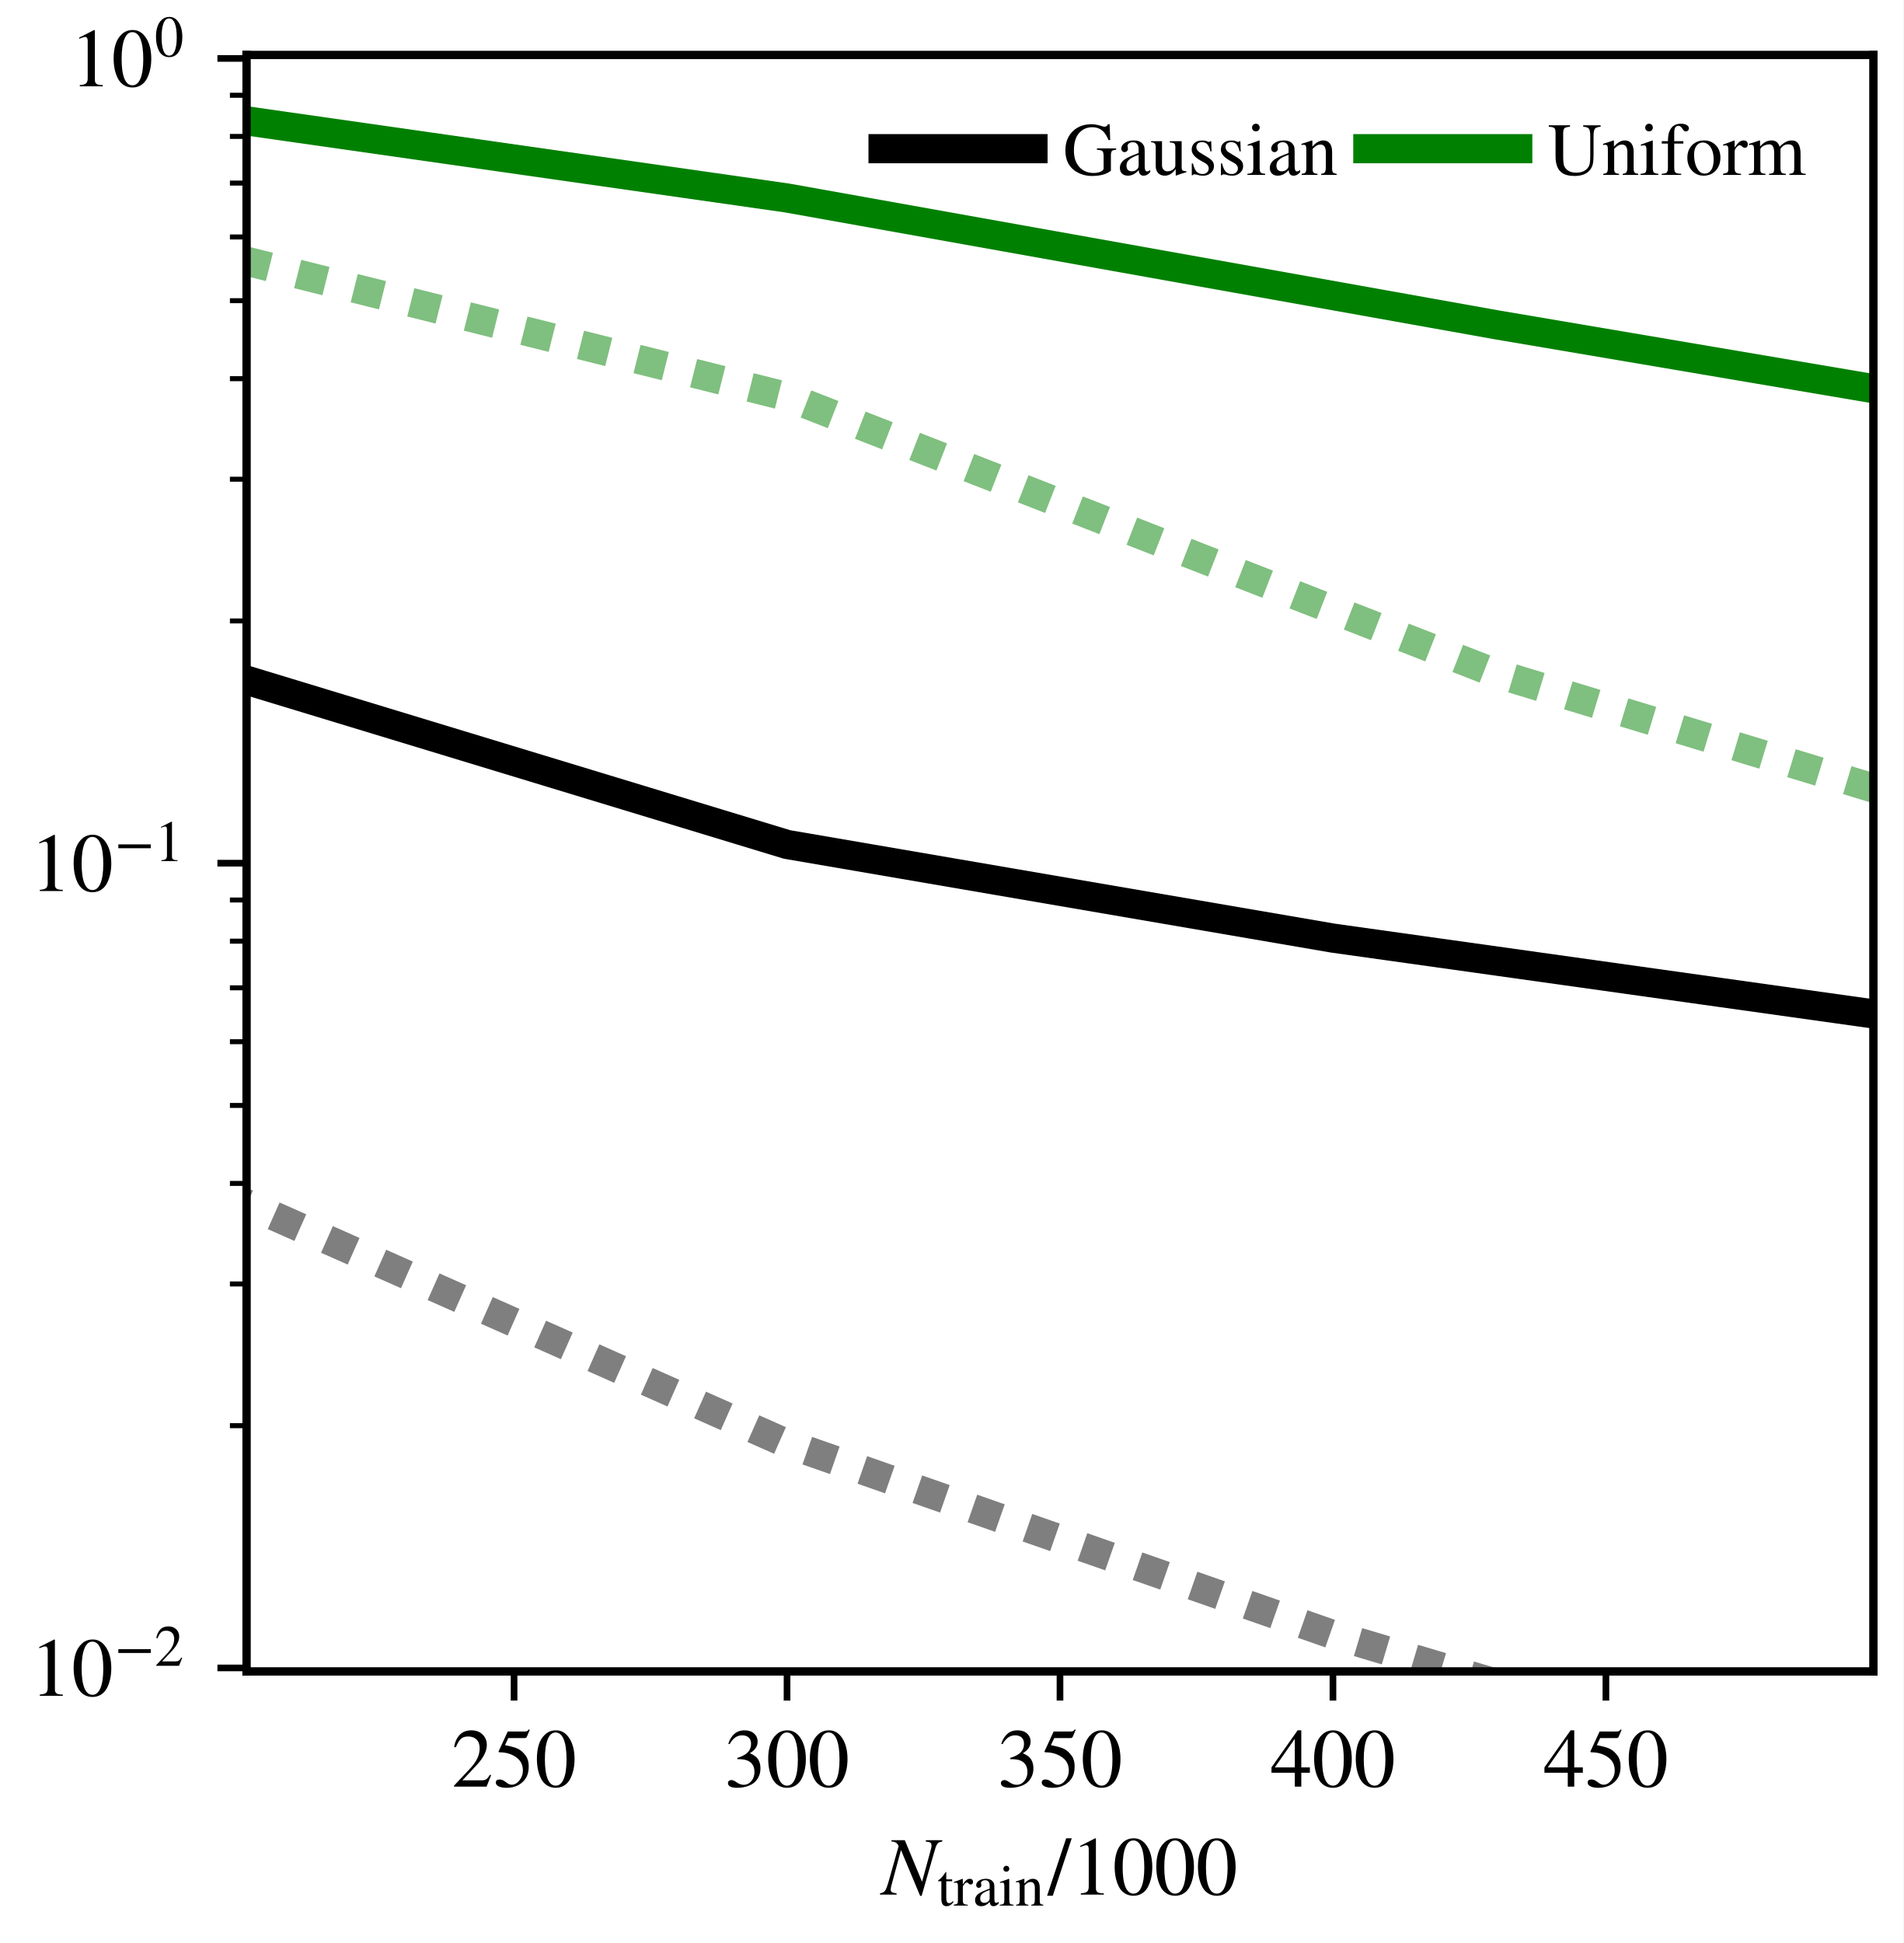
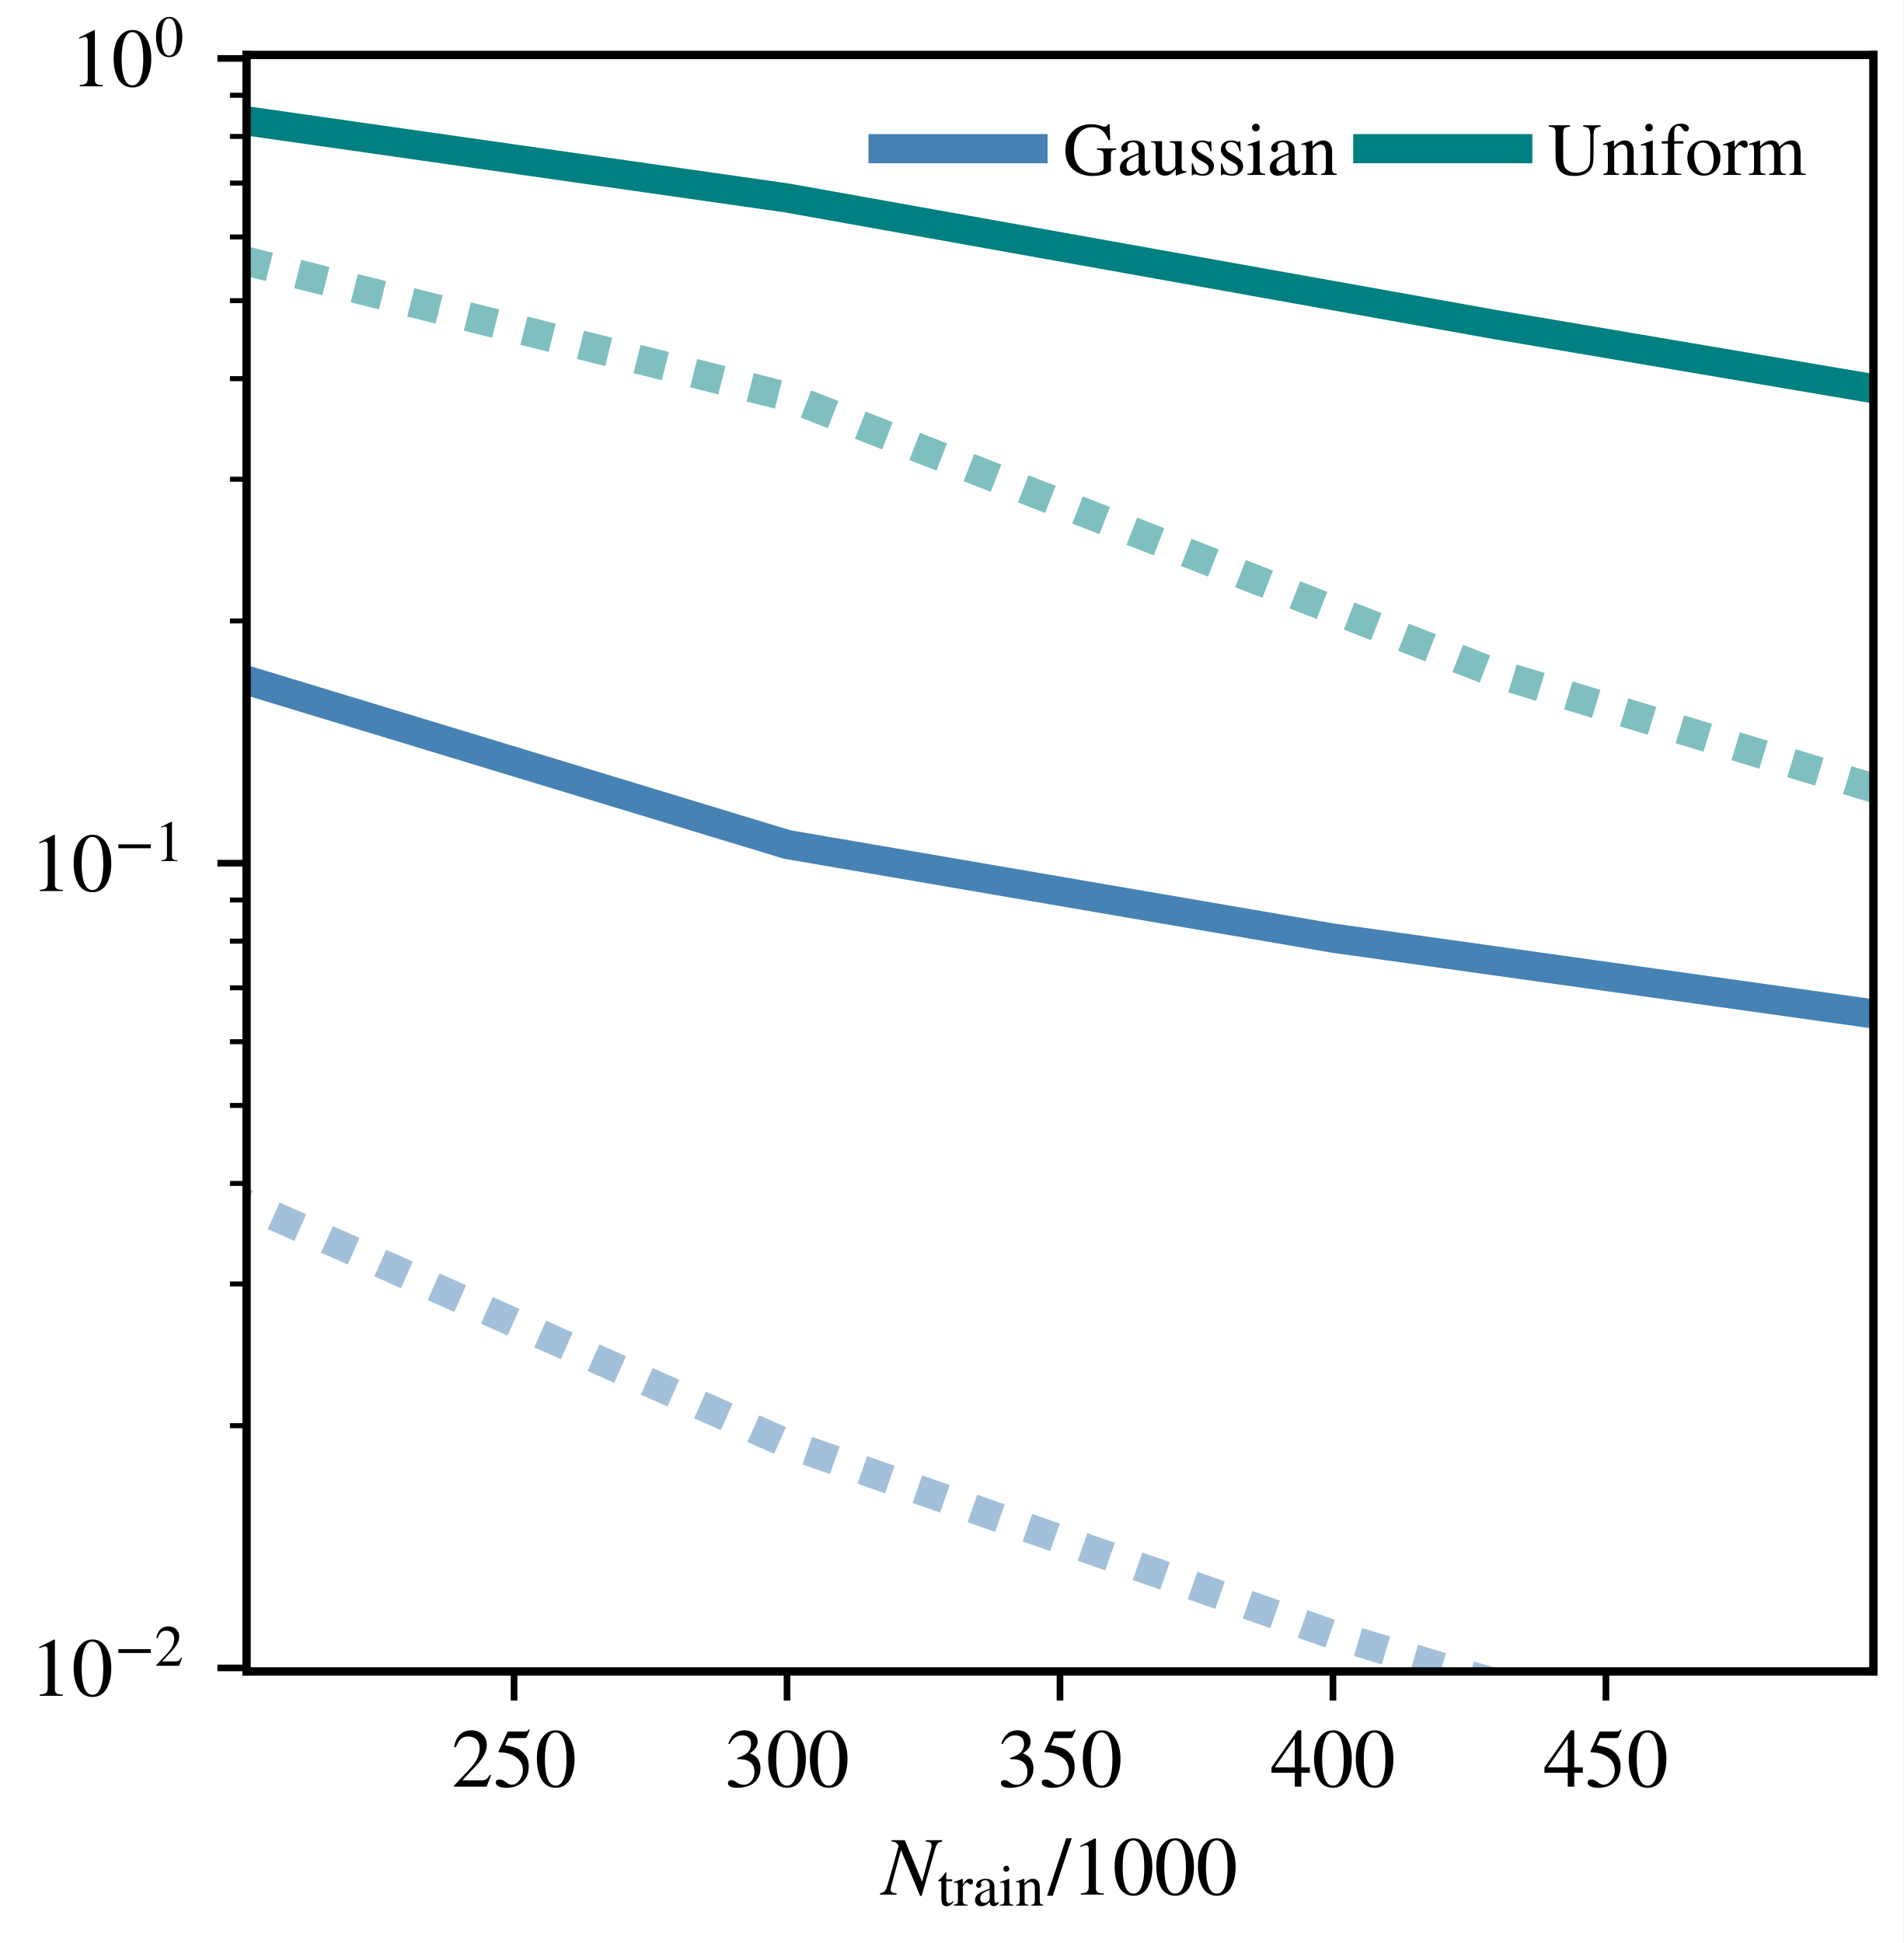
<svg xmlns="http://www.w3.org/2000/svg" xmlns:xlink="http://www.w3.org/1999/xlink" width="228.5pt" height="233.237pt" viewBox="0 0 228.5 233.237" version="1.1">
  <defs>
    <style type="text/css">*{stroke-linejoin: round; stroke-linecap: butt}</style>
  </defs>
  <g id="figure_1">
    <g id="patch_1">
      <path d="M 0 233.237  L 228.5 233.237  L 228.5 0  L 0 0  z " style="fill: #ffffff" />
    </g>
    <g id="axes_1">
      <g id="patch_2">
        <path d="M 29.6 200.637  L 224.9 200.637  L 224.9 6.597  L 29.6 6.597  z " style="fill: #ffffff" />
      </g>
      <g id="matplotlib.axis_1">
        <g id="xtick_1">
          <g id="line2d_1">
-             <path d="M 61.713 200.637  L 61.713 6.597  " clip-path="url(#p3afa83a8aa)" style="fill: none" />
+             <path d="M 61.713 200.637  L 61.713 6.597  " clip-path="url(#p13ea6375a6)" style="fill: none" />
          </g>
          <g id="line2d_2">
            <defs>
-               <path id="m5efc9413b8" d="M 0 0  L 0 3.5  " style="stroke: #000000; stroke-width: 0.8" />
-             </defs>
-             <g>
-               <use xlink:href="#m5efc9413b8" x="61.713" y="200.637" style="stroke: #000000; stroke-width: 0.8" />
+               <path id="mcc42e2bdb8" d="M 0 0  L 0 3.5  " style="stroke: #000000; stroke-width: 0.8" />
+             </defs>
+             <g>
+               <use xlink:href="#mcc42e2bdb8" x="61.713" y="200.637" style="stroke: #000000; stroke-width: 0.8" />
            </g>
          </g>
          <g id="text_1">
            <g transform="translate(54.21309 214.4671) scale(0.1 -0.1)">
              <defs>
                <path id="STIXGeneral-Regular-32" d="M 3034 877  L 2688 0  L 186 0  L 186 77  L 1325 1286  Q 1773 1754 1965 2144  Q 2157 2534 2157 2950  Q 2157 3379 1920 3616  Q 1683 3853 1267 3853  Q 922 3853 720 3673  Q 518 3494 326 3021  L 192 3053  Q 301 3648 630 3987  Q 960 4326 1523 4326  Q 2054 4326 2380 4006  Q 2707 3686 2707 3200  Q 2707 2477 1888 1613  L 832 486  L 2330 486  Q 2541 486 2665 569  Q 2790 653 2944 915  L 3034 877  z " transform="scale(0.015625)" />
                <path id="STIXGeneral-Regular-35" d="M 2803 4358  L 2573 3814  Q 2534 3731 2400 3731  L 1158 3731  L 902 3187  Q 1606 3053 1920 2896  Q 2234 2739 2502 2368  Q 2726 2061 2726 1555  Q 2726 1094 2576 780  Q 2426 467 2099 224  Q 1664 -90 1011 -90  Q 646 -90 422 19  Q 198 128 198 307  Q 198 550 486 550  Q 717 550 960 352  Q 1210 147 1414 147  Q 1747 147 2012 480  Q 2278 813 2278 1229  Q 2278 1843 1850 2189  Q 1293 2637 486 2637  Q 410 2637 410 2688  L 416 2720  L 1114 4237  L 2438 4237  Q 2547 4237 2608 4269  Q 2669 4301 2746 4403  L 2803 4358  z " transform="scale(0.015625)" />
                <path id="STIXGeneral-Regular-30" d="M 3046 2112  Q 3046 1683 2963 1302  Q 2880 922 2717 602  Q 2554 282 2266 96  Q 1978 -90 1600 -90  Q 1210 -90 915 108  Q 621 307 461 640  Q 301 973 227 1350  Q 154 1728 154 2150  Q 154 2746 301 3222  Q 448 3699 790 4012  Q 1133 4326 1626 4326  Q 2253 4326 2649 3712  Q 3046 3098 3046 2112  z M 2432 2080  Q 2432 3091 2217 3625  Q 2003 4160 1587 4160  Q 1190 4160 979 3622  Q 768 3085 768 2106  Q 768 1120 979 598  Q 1190 77 1600 77  Q 2003 77 2217 598  Q 2432 1120 2432 2080  z " transform="scale(0.015625)" />
              </defs>
              <use xlink:href="#STIXGeneral-Regular-32" />
              <use xlink:href="#STIXGeneral-Regular-35" x="50" />
              <use xlink:href="#STIXGeneral-Regular-30" x="100" />
            </g>
          </g>
        </g>
        <g id="xtick_2">
          <g id="line2d_3">
-             <path d="M 94.482 200.637  L 94.482 6.597  " clip-path="url(#p3afa83a8aa)" style="fill: none" />
+             <path d="M 94.482 200.637  L 94.482 6.597  " clip-path="url(#p13ea6375a6)" style="fill: none" />
          </g>
          <g id="line2d_4">
            <g>
-               <use xlink:href="#m5efc9413b8" x="94.482" y="200.637" style="stroke: #000000; stroke-width: 0.8" />
+               <use xlink:href="#mcc42e2bdb8" x="94.482" y="200.637" style="stroke: #000000; stroke-width: 0.8" />
            </g>
          </g>
          <g id="text_2">
            <g transform="translate(86.98154 214.4671) scale(0.1 -0.1)">
              <defs>
                <path id="STIXGeneral-Regular-33" d="M 390 3264  L 288 3290  Q 435 3770 748 4048  Q 1062 4326 1542 4326  Q 1990 4326 2265 4083  Q 2541 3840 2541 3450  Q 2541 2925 1946 2566  Q 2298 2413 2477 2227  Q 2758 1914 2758 1402  Q 2758 890 2464 506  Q 2246 211 1840 60  Q 1434 -90 979 -90  Q 262 -90 262 275  Q 262 378 339 442  Q 416 506 525 506  Q 685 506 915 339  Q 1197 141 1466 141  Q 1818 141 2058 425  Q 2298 710 2298 1120  Q 2298 1856 1632 2048  Q 1434 2112 979 2112  L 979 2202  Q 1338 2323 1517 2432  Q 2035 2726 2035 3290  Q 2035 3610 1852 3776  Q 1670 3942 1344 3942  Q 768 3942 390 3264  z " transform="scale(0.015625)" />
              </defs>
              <use xlink:href="#STIXGeneral-Regular-33" />
              <use xlink:href="#STIXGeneral-Regular-30" x="50" />
              <use xlink:href="#STIXGeneral-Regular-30" x="100" />
            </g>
          </g>
        </g>
        <g id="xtick_3">
          <g id="line2d_5">
-             <path d="M 127.25 200.637  L 127.25 6.597  " clip-path="url(#p3afa83a8aa)" style="fill: none" />
+             <path d="M 127.25 200.637  L 127.25 6.597  " clip-path="url(#p13ea6375a6)" style="fill: none" />
          </g>
          <g id="line2d_6">
            <g>
-               <use xlink:href="#m5efc9413b8" x="127.25" y="200.637" style="stroke: #000000; stroke-width: 0.8" />
+               <use xlink:href="#mcc42e2bdb8" x="127.25" y="200.637" style="stroke: #000000; stroke-width: 0.8" />
            </g>
          </g>
          <g id="text_3">
            <g transform="translate(119.75 214.4671) scale(0.1 -0.1)">
              <use xlink:href="#STIXGeneral-Regular-33" />
              <use xlink:href="#STIXGeneral-Regular-35" x="50" />
              <use xlink:href="#STIXGeneral-Regular-30" x="100" />
            </g>
          </g>
        </g>
        <g id="xtick_4">
          <g id="line2d_7">
-             <path d="M 160.018 200.637  L 160.018 6.597  " clip-path="url(#p3afa83a8aa)" style="fill: none" />
+             <path d="M 160.018 200.637  L 160.018 6.597  " clip-path="url(#p13ea6375a6)" style="fill: none" />
          </g>
          <g id="line2d_8">
            <g>
-               <use xlink:href="#m5efc9413b8" x="160.018" y="200.637" style="stroke: #000000; stroke-width: 0.8" />
+               <use xlink:href="#mcc42e2bdb8" x="160.018" y="200.637" style="stroke: #000000; stroke-width: 0.8" />
            </g>
          </g>
          <g id="text_4">
            <g transform="translate(152.5185 214.4671) scale(0.1 -0.1)">
              <defs>
                <path id="STIXGeneral-Regular-34" d="M 3027 1069  L 2368 1069  L 2368 0  L 1869 0  L 1869 1069  L 77 1069  L 77 1478  L 2086 4326  L 2368 4326  L 2368 1478  L 3027 1478  L 3027 1069  z M 1869 1478  L 1869 3674  L 333 1478  L 1869 1478  z " transform="scale(0.015625)" />
              </defs>
              <use xlink:href="#STIXGeneral-Regular-34" />
              <use xlink:href="#STIXGeneral-Regular-30" x="50" />
              <use xlink:href="#STIXGeneral-Regular-30" x="100" />
            </g>
          </g>
        </g>
        <g id="xtick_5">
          <g id="line2d_9">
-             <path d="M 192.787 200.637  L 192.787 6.597  " clip-path="url(#p3afa83a8aa)" style="fill: none" />
+             <path d="M 192.787 200.637  L 192.787 6.597  " clip-path="url(#p13ea6375a6)" style="fill: none" />
          </g>
          <g id="line2d_10">
            <g>
-               <use xlink:href="#m5efc9413b8" x="192.787" y="200.637" style="stroke: #000000; stroke-width: 0.8" />
+               <use xlink:href="#mcc42e2bdb8" x="192.787" y="200.637" style="stroke: #000000; stroke-width: 0.8" />
            </g>
          </g>
          <g id="text_5">
            <g transform="translate(185.2869 214.4671) scale(0.1 -0.1)">
              <use xlink:href="#STIXGeneral-Regular-34" />
              <use xlink:href="#STIXGeneral-Regular-35" x="50" />
              <use xlink:href="#STIXGeneral-Regular-30" x="100" />
            </g>
          </g>
        </g>
        <g id="text_6">
          <g transform="translate(105.85 227.4671) scale(0.1 -0.1)">
            <defs>
              <path id="STIXGeneral-Italic-4e" d="M 4653 4179  L 4653 4077  Q 4480 4038 4413 4016  Q 4346 3994 4266 3882  Q 4186 3770 4144 3635  Q 4102 3501 4000 3149  L 3066 -96  L 2950 -96  L 1478 3424  L 749 723  Q 691 525 691 378  Q 691 243 790 182  Q 890 122 1139 102  L 1139 0  L -128 0  L -128 102  Q 147 141 262 304  Q 378 467 550 1075  L 1299 3731  Q 1152 4077 749 4077  L 749 4179  L 1773 4179  L 3098 986  L 3776 3469  Q 3827 3648 3827 3750  Q 3827 3923 3740 3987  Q 3654 4051 3386 4077  L 3386 4179  L 4653 4179  z " transform="scale(0.015625)" />
              <path id="STIXGeneral-Regular-74" d="M 1702 493  L 1786 422  Q 1478 -64 1011 -64  Q 448 -64 448 749  L 448 2675  L 109 2675  Q 83 2694 83 2720  Q 83 2771 192 2842  Q 435 2982 813 3526  Q 826 3546 874 3606  Q 922 3667 941 3706  Q 986 3706 986 3622  L 986 2880  L 1632 2880  L 1632 2675  L 986 2675  L 986 845  Q 986 538 1062 403  Q 1139 269 1318 269  Q 1510 269 1702 493  z " transform="scale(0.015625)" />
              <path id="STIXGeneral-Regular-72" d="M 1024 2931  L 1024 2342  Q 1267 2688 1430 2816  Q 1594 2944 1792 2944  Q 1958 2944 2051 2854  Q 2144 2765 2144 2605  Q 2144 2470 2077 2393  Q 2010 2317 1894 2317  Q 1773 2317 1638 2445  Q 1536 2541 1472 2541  Q 1338 2541 1181 2355  Q 1024 2170 1024 2016  L 1024 576  Q 1024 301 1133 205  Q 1242 109 1568 96  L 1568 0  L 32 0  L 32 96  Q 339 154 412 224  Q 486 294 486 538  L 486 2138  Q 486 2349 438 2435  Q 390 2522 269 2522  Q 166 2522 45 2496  L 45 2598  Q 448 2726 992 2944  L 1024 2931  z " transform="scale(0.015625)" />
              <path id="STIXGeneral-Regular-61" d="M 2829 422  L 2829 243  Q 2586 -64 2253 -64  Q 1888 -64 1843 403  L 1837 403  Q 1427 -64 909 -64  Q 608 -64 422 112  Q 237 288 237 602  Q 237 1050 685 1350  Q 992 1555 1837 1869  L 1837 2214  Q 1837 2502 1699 2646  Q 1562 2790 1338 2790  Q 1146 2790 1018 2697  Q 890 2605 890 2477  Q 890 2419 909 2348  Q 928 2278 928 2208  Q 928 2112 841 2029  Q 755 1946 634 1946  Q 525 1946 441 2029  Q 358 2112 358 2240  Q 358 2547 685 2752  Q 986 2944 1421 2944  Q 1939 2944 2176 2656  Q 2291 2522 2323 2384  Q 2355 2246 2355 1946  L 2355 723  Q 2355 301 2554 301  Q 2682 301 2829 422  z M 1837 813  L 1837 1715  Q 1248 1510 1018 1293  Q 800 1094 800 800  Q 800 557 921 432  Q 1043 307 1242 307  Q 1453 307 1613 410  Q 1747 506 1792 589  Q 1837 672 1837 813  z " transform="scale(0.015625)" />
              <path id="STIXGeneral-Regular-69" d="M 1152 4045  Q 1152 3904 1056 3811  Q 960 3718 819 3718  Q 685 3718 592 3811  Q 499 3904 499 4045  Q 499 4179 595 4275  Q 691 4371 826 4371  Q 966 4371 1059 4275  Q 1152 4179 1152 4045  z M 1619 0  L 102 0  L 102 96  Q 435 115 521 211  Q 608 307 608 666  L 608 2118  Q 608 2342 563 2432  Q 518 2522 397 2522  Q 243 2522 128 2490  L 128 2592  L 1120 2944  L 1146 2918  L 1146 672  Q 1146 314 1226 218  Q 1306 122 1619 96  L 1619 0  z " transform="scale(0.015625)" />
              <path id="STIXGeneral-Regular-6e" d="M 3104 0  L 1773 0  L 1779 96  Q 2016 115 2096 233  Q 2176 352 2176 672  L 2176 1946  Q 2176 2592 1709 2592  Q 1549 2592 1408 2515  Q 1267 2438 1050 2227  L 1050 461  Q 1050 269 1136 192  Q 1222 115 1466 96  L 1466 0  L 115 0  L 115 96  Q 358 115 435 214  Q 512 314 512 602  L 512 2157  Q 512 2394 467 2483  Q 422 2573 288 2573  Q 160 2573 102 2547  L 102 2656  Q 550 2784 979 2944  L 1030 2925  L 1030 2426  L 1037 2426  Q 1491 2944 1958 2944  Q 2323 2944 2518 2688  Q 2714 2432 2714 1958  L 2714 544  Q 2714 288 2790 205  Q 2867 122 3104 96  L 3104 0  z " transform="scale(0.015625)" />
              <path id="STIXGeneral-Regular-2f" d="M 1837 4326  L 378 -90  L -58 -90  L 1408 4326  L 1837 4326  z " transform="scale(0.015625)" />
              <path id="STIXGeneral-Regular-31" d="M 2522 0  L 755 0  L 755 96  Q 1107 115 1235 227  Q 1363 339 1363 608  L 1363 3482  Q 1363 3795 1171 3795  Q 1082 3795 883 3718  L 710 3654  L 710 3744  L 1856 4326  L 1914 4307  L 1914 486  Q 1914 275 2042 185  Q 2170 96 2522 96  L 2522 0  z " transform="scale(0.015625)" />
            </defs>
            <use xlink:href="#STIXGeneral-Italic-4e" transform="translate(0 0.40625)" />
            <use xlink:href="#STIXGeneral-Regular-74" transform="translate(66.7 -12.82188) scale(0.7)" />
            <use xlink:href="#STIXGeneral-Regular-72" transform="translate(86.15999 -12.82188) scale(0.7)" />
            <use xlink:href="#STIXGeneral-Regular-61" transform="translate(109.47 -12.82188) scale(0.7)" />
            <use xlink:href="#STIXGeneral-Regular-69" transform="translate(140.55 -12.82188) scale(0.7)" />
            <use xlink:href="#STIXGeneral-Regular-6e" transform="translate(160.01 -12.82188) scale(0.7)" />
            <use xlink:href="#STIXGeneral-Regular-2f" transform="translate(199.4193 0.40625)" />
            <use xlink:href="#STIXGeneral-Regular-31" transform="translate(227.2193 0.40625)" />
            <use xlink:href="#STIXGeneral-Regular-30" transform="translate(277.2193 0.40625)" />
            <use xlink:href="#STIXGeneral-Regular-30" transform="translate(327.2193 0.40625)" />
            <use xlink:href="#STIXGeneral-Regular-30" transform="translate(377.2193 0.40625)" />
          </g>
        </g>
      </g>
      <g id="matplotlib.axis_2">
        <g id="ytick_1">
          <g id="line2d_11">
-             <path d="M 29.6 200.216  L 224.9 200.216  " clip-path="url(#p3afa83a8aa)" style="fill: none" />
+             <path d="M 29.6 200.216  L 224.9 200.216  " clip-path="url(#p13ea6375a6)" style="fill: none" />
          </g>
          <g id="line2d_12">
            <defs>
-               <path id="m834949041b" d="M 0 0  L -3.5 0  " style="stroke: #000000; stroke-width: 0.8" />
-             </defs>
-             <g>
-               <use xlink:href="#m834949041b" x="29.6" y="200.216" style="stroke: #000000; stroke-width: 0.8" />
+               <path id="ma71e98b173" d="M 0 0  L -3.5 0  " style="stroke: #000000; stroke-width: 0.8" />
+             </defs>
+             <g>
+               <use xlink:href="#ma71e98b173" x="29.6" y="200.216" style="stroke: #000000; stroke-width: 0.8" />
            </g>
          </g>
          <g id="text_7">
            <g transform="translate(3.6 203.6306) scale(0.1 -0.1)">
              <defs>
                <path id="STIXGeneral-Regular-2212" d="M 3974 1408  L 410 1408  L 410 1830  L 3974 1830  L 3974 1408  z " transform="scale(0.015625)" />
              </defs>
              <use xlink:href="#STIXGeneral-Regular-31" transform="translate(0 0.684375)" />
              <use xlink:href="#STIXGeneral-Regular-30" transform="translate(49.99999 0.684375)" />
              <use xlink:href="#STIXGeneral-Regular-2212" transform="translate(101.575 36.68438) scale(0.7)" />
              <use xlink:href="#STIXGeneral-Regular-32" transform="translate(149.525 36.68438) scale(0.7)" />
            </g>
          </g>
        </g>
        <g id="ytick_2">
          <g id="line2d_13">
-             <path d="M 29.6 103.615  L 224.9 103.615  " clip-path="url(#p3afa83a8aa)" style="fill: none" />
+             <path d="M 29.6 103.615  L 224.9 103.615  " clip-path="url(#p13ea6375a6)" style="fill: none" />
          </g>
          <g id="line2d_14">
            <g>
-               <use xlink:href="#m834949041b" x="29.6" y="103.615" style="stroke: #000000; stroke-width: 0.8" />
+               <use xlink:href="#ma71e98b173" x="29.6" y="103.615" style="stroke: #000000; stroke-width: 0.8" />
            </g>
          </g>
          <g id="text_8">
            <g transform="translate(3.6 107.0301) scale(0.1 -0.1)">
              <use xlink:href="#STIXGeneral-Regular-31" transform="translate(0 0.684375)" />
              <use xlink:href="#STIXGeneral-Regular-30" transform="translate(49.99999 0.684375)" />
              <use xlink:href="#STIXGeneral-Regular-2212" transform="translate(101.575 36.68438) scale(0.7)" />
              <use xlink:href="#STIXGeneral-Regular-31" transform="translate(149.525 36.68438) scale(0.7)" />
            </g>
          </g>
        </g>
        <g id="ytick_3">
          <g id="line2d_15">
-             <path d="M 29.6 7.015  L 224.9 7.015  " clip-path="url(#p3afa83a8aa)" style="fill: none" />
+             <path d="M 29.6 7.015  L 224.9 7.015  " clip-path="url(#p13ea6375a6)" style="fill: none" />
          </g>
          <g id="line2d_16">
            <g>
-               <use xlink:href="#m834949041b" x="29.6" y="7.015" style="stroke: #000000; stroke-width: 0.8" />
+               <use xlink:href="#ma71e98b173" x="29.6" y="7.015" style="stroke: #000000; stroke-width: 0.8" />
            </g>
          </g>
          <g id="text_9">
            <g transform="translate(8.4 10.42969) scale(0.1 -0.1)">
              <use xlink:href="#STIXGeneral-Regular-31" transform="translate(0 0.684375)" />
              <use xlink:href="#STIXGeneral-Regular-30" transform="translate(49.99999 0.684375)" />
              <use xlink:href="#STIXGeneral-Regular-30" transform="translate(101.575 36.68438) scale(0.7)" />
            </g>
          </g>
        </g>
        <g id="ytick_4">
          <g id="line2d_17">
            <defs>
-               <path id="m41e17e66a3" d="M 0 0  L -2 0  " style="stroke: #000000; stroke-width: 0.6" />
-             </defs>
-             <g>
-               <use xlink:href="#m41e17e66a3" x="29.6" y="171.136" style="stroke: #000000; stroke-width: 0.6" />
+               <path id="mf55c39a21f" d="M 0 0  L -2 0  " style="stroke: #000000; stroke-width: 0.6" />
+             </defs>
+             <g>
+               <use xlink:href="#mf55c39a21f" x="29.6" y="171.136" style="stroke: #000000; stroke-width: 0.6" />
            </g>
          </g>
        </g>
        <g id="ytick_5">
          <g id="line2d_18">
            <g>
-               <use xlink:href="#m41e17e66a3" x="29.6" y="154.126" style="stroke: #000000; stroke-width: 0.6" />
+               <use xlink:href="#mf55c39a21f" x="29.6" y="154.126" style="stroke: #000000; stroke-width: 0.6" />
            </g>
          </g>
        </g>
        <g id="ytick_6">
          <g id="line2d_19">
            <g>
-               <use xlink:href="#m41e17e66a3" x="29.6" y="142.056" style="stroke: #000000; stroke-width: 0.6" />
+               <use xlink:href="#mf55c39a21f" x="29.6" y="142.056" style="stroke: #000000; stroke-width: 0.6" />
            </g>
          </g>
        </g>
        <g id="ytick_7">
          <g id="line2d_20">
            <g>
-               <use xlink:href="#m41e17e66a3" x="29.6" y="132.695" style="stroke: #000000; stroke-width: 0.6" />
+               <use xlink:href="#mf55c39a21f" x="29.6" y="132.695" style="stroke: #000000; stroke-width: 0.6" />
            </g>
          </g>
        </g>
        <g id="ytick_8">
          <g id="line2d_21">
            <g>
-               <use xlink:href="#m41e17e66a3" x="29.6" y="125.046" style="stroke: #000000; stroke-width: 0.6" />
+               <use xlink:href="#mf55c39a21f" x="29.6" y="125.046" style="stroke: #000000; stroke-width: 0.6" />
            </g>
          </g>
        </g>
        <g id="ytick_9">
          <g id="line2d_22">
            <g>
-               <use xlink:href="#m41e17e66a3" x="29.6" y="118.579" style="stroke: #000000; stroke-width: 0.6" />
+               <use xlink:href="#mf55c39a21f" x="29.6" y="118.579" style="stroke: #000000; stroke-width: 0.6" />
            </g>
          </g>
        </g>
        <g id="ytick_10">
          <g id="line2d_23">
            <g>
-               <use xlink:href="#m41e17e66a3" x="29.6" y="112.977" style="stroke: #000000; stroke-width: 0.6" />
+               <use xlink:href="#mf55c39a21f" x="29.6" y="112.977" style="stroke: #000000; stroke-width: 0.6" />
            </g>
          </g>
        </g>
        <g id="ytick_11">
          <g id="line2d_24">
            <g>
-               <use xlink:href="#m41e17e66a3" x="29.6" y="108.035" style="stroke: #000000; stroke-width: 0.6" />
+               <use xlink:href="#mf55c39a21f" x="29.6" y="108.035" style="stroke: #000000; stroke-width: 0.6" />
            </g>
          </g>
        </g>
        <g id="ytick_12">
          <g id="line2d_25">
            <g>
-               <use xlink:href="#m41e17e66a3" x="29.6" y="74.536" style="stroke: #000000; stroke-width: 0.6" />
+               <use xlink:href="#mf55c39a21f" x="29.6" y="74.536" style="stroke: #000000; stroke-width: 0.6" />
            </g>
          </g>
        </g>
        <g id="ytick_13">
          <g id="line2d_26">
            <g>
-               <use xlink:href="#m41e17e66a3" x="29.6" y="57.525" style="stroke: #000000; stroke-width: 0.6" />
+               <use xlink:href="#mf55c39a21f" x="29.6" y="57.525" style="stroke: #000000; stroke-width: 0.6" />
            </g>
          </g>
        </g>
        <g id="ytick_14">
          <g id="line2d_27">
            <g>
-               <use xlink:href="#m41e17e66a3" x="29.6" y="45.456" style="stroke: #000000; stroke-width: 0.6" />
+               <use xlink:href="#mf55c39a21f" x="29.6" y="45.456" style="stroke: #000000; stroke-width: 0.6" />
            </g>
          </g>
        </g>
        <g id="ytick_15">
          <g id="line2d_28">
            <g>
-               <use xlink:href="#m41e17e66a3" x="29.6" y="36.094" style="stroke: #000000; stroke-width: 0.6" />
+               <use xlink:href="#mf55c39a21f" x="29.6" y="36.094" style="stroke: #000000; stroke-width: 0.6" />
            </g>
          </g>
        </g>
        <g id="ytick_16">
          <g id="line2d_29">
            <g>
-               <use xlink:href="#m41e17e66a3" x="29.6" y="28.446" style="stroke: #000000; stroke-width: 0.6" />
+               <use xlink:href="#mf55c39a21f" x="29.6" y="28.446" style="stroke: #000000; stroke-width: 0.6" />
            </g>
          </g>
        </g>
        <g id="ytick_17">
          <g id="line2d_30">
            <g>
-               <use xlink:href="#m41e17e66a3" x="29.6" y="21.978" style="stroke: #000000; stroke-width: 0.6" />
+               <use xlink:href="#mf55c39a21f" x="29.6" y="21.978" style="stroke: #000000; stroke-width: 0.6" />
            </g>
          </g>
        </g>
        <g id="ytick_18">
          <g id="line2d_31">
            <g>
-               <use xlink:href="#m41e17e66a3" x="29.6" y="16.376" style="stroke: #000000; stroke-width: 0.6" />
+               <use xlink:href="#mf55c39a21f" x="29.6" y="16.376" style="stroke: #000000; stroke-width: 0.6" />
            </g>
          </g>
        </g>
        <g id="ytick_19">
          <g id="line2d_32">
            <g>
-               <use xlink:href="#m41e17e66a3" x="29.6" y="11.435" style="stroke: #000000; stroke-width: 0.6" />
+               <use xlink:href="#mf55c39a21f" x="29.6" y="11.435" style="stroke: #000000; stroke-width: 0.6" />
            </g>
          </g>
        </g>
      </g>
      <g id="line2d_33">
-         <path d="M -1 60.091  L 28.945 81.453  L 94.482 101.369  L 160.018 112.611  L 229.5 122.355  " clip-path="url(#p3afa83a8aa)" style="fill: none; stroke: #000000; stroke-width: 3.5; stroke-linecap: square" />
+         <path d="M -1 60.091  L 28.945 81.453  L 94.482 101.369  L 160.018 112.611  L 229.5 122.355  " clip-path="url(#p13ea6375a6)" style="fill: none; stroke: #4682b4; stroke-width: 3.5; stroke-linecap: square" />
      </g>
      <g id="line2d_34">
-         <path d="M 28.945 14.414  L 94.482 23.766  L 179.68 38.995  L 229.5 47.436  " clip-path="url(#p3afa83a8aa)" style="fill: none; stroke: #008000; stroke-width: 3.5; stroke-linecap: square" />
+         <path d="M 28.945 14.414  L 94.482 23.766  L 179.68 38.995  L 229.5 47.436  " clip-path="url(#p13ea6375a6)" style="fill: none; stroke: #008080; stroke-width: 3.5; stroke-linecap: square" />
      </g>
      <g id="line2d_35">
-         <path d="M -1 110.988  L 28.945 144.208  L 94.482 173.288  L 160.018 196.217  L 229.5 216.956  " clip-path="url(#p3afa83a8aa)" style="fill: none; stroke-dasharray: 3.5,3.5; stroke-dashoffset: 0; stroke: #000000; stroke-opacity: 0.5; stroke-width: 3.5" />
+         <path d="M -1 110.988  L 28.945 144.208  L 94.482 173.288  L 160.018 196.217  L 229.5 216.956  " clip-path="url(#p13ea6375a6)" style="fill: none; stroke-dasharray: 3.5,3.5; stroke-dashoffset: 0; stroke: #4682b4; stroke-opacity: 0.5; stroke-width: 3.5" />
      </g>
      <g id="line2d_36">
-         <path d="M 28.945 31.19  L 94.482 47.608  L 179.68 80.863  L 229.5 96.001  " clip-path="url(#p3afa83a8aa)" style="fill: none; stroke-dasharray: 3.5,3.5; stroke-dashoffset: 0; stroke: #008000; stroke-opacity: 0.5; stroke-width: 3.5" />
+         <path d="M 28.945 31.19  L 94.482 47.608  L 179.68 80.863  L 229.5 96.001  " clip-path="url(#p13ea6375a6)" style="fill: none; stroke-dasharray: 3.5,3.5; stroke-dashoffset: 0; stroke: #008080; stroke-opacity: 0.5; stroke-width: 3.5" />
      </g>
      <g id="patch_3">
        <path d="M 29.6 200.637  L 29.6 6.597  " style="fill: none; stroke: #000000; stroke-linejoin: miter; stroke-linecap: square" />
      </g>
      <g id="patch_4">
        <path d="M 224.9 200.637  L 224.9 6.597  " style="fill: none; stroke: #000000; stroke-linejoin: miter; stroke-linecap: square" />
      </g>
      <g id="patch_5">
        <path d="M 29.6 200.637  L 224.9 200.637  " style="fill: none; stroke: #000000; stroke-linejoin: miter; stroke-linecap: square" />
      </g>
      <g id="patch_6">
        <path d="M 29.6 6.597  L 224.9 6.597  " style="fill: none; stroke: #000000; stroke-linejoin: miter; stroke-linecap: square" />
      </g>
      <g id="legend_1">
        <g id="line2d_37">
-           <path d="M 106.009 17.847  L 115.009 17.847  L 124.009 17.847  " style="fill: none; stroke: #000000; stroke-width: 3.5; stroke-linecap: square" />
+           <path d="M 106.009 17.847  L 115.009 17.847  L 124.009 17.847  " style="fill: none; stroke: #4682b4; stroke-width: 3.5; stroke-linecap: square" />
        </g>
        <g id="text_10">
          <g transform="translate(127.6086 20.9974) scale(0.09 -0.09)">
            <defs>
              <path id="STIXGeneral-Regular-47" d="M 4538 2266  L 4538 2150  Q 4256 2125 4173 2035  Q 4090 1946 4090 1638  L 4090 358  Q 3539 -90 2464 -90  Q 1965 -90 1507 89  Q 1050 269 736 595  Q 205 1152 205 2093  Q 205 3155 890 3776  Q 1491 4326 2419 4326  Q 2829 4326 3270 4179  Q 3443 4115 3552 4115  Q 3654 4115 3731 4176  Q 3808 4237 3840 4326  L 3981 4326  L 4032 2976  L 3885 2976  Q 3680 3475 3430 3718  Q 3059 4070 2496 4070  Q 1856 4070 1427 3629  Q 934 3136 934 2074  Q 934 1190 1395 678  Q 1856 166 2618 166  Q 2982 166 3225 281  Q 3469 397 3469 557  L 3469 1562  Q 3469 1933 3376 2025  Q 3283 2118 2899 2150  L 2899 2266  L 4538 2266  z " transform="scale(0.015625)" />
              <path id="STIXGeneral-Regular-75" d="M 3072 320  L 3072 230  Q 2573 96 2195 -58  L 2163 -38  L 2163 486  L 2150 486  Q 1747 -64 1235 -64  Q 870 -64 662 160  Q 454 384 454 755  L 454 2362  Q 454 2598 371 2688  Q 288 2778 58 2790  L 58 2880  L 992 2880  L 992 813  Q 992 595 1123 451  Q 1254 307 1446 307  Q 1760 307 1984 506  Q 2067 582 2099 649  Q 2131 717 2131 877  L 2131 2355  Q 2131 2605 2041 2678  Q 1952 2752 1658 2771  L 1658 2880  L 2669 2880  L 2669 685  Q 2669 461 2742 390  Q 2816 320 3034 320  L 3072 320  z " transform="scale(0.015625)" />
              <path id="STIXGeneral-Regular-73" d="M 998 1926  L 1664 1523  Q 1984 1331 2105 1164  Q 2227 998 2227 736  Q 2227 416 1961 176  Q 1696 -64 1331 -64  Q 1030 -64 864 -6  Q 691 51 570 51  Q 461 51 416 -26  L 333 -26  L 333 979  L 435 979  Q 538 512 730 294  Q 922 77 1248 77  Q 1485 77 1632 211  Q 1779 346 1779 550  Q 1779 845 1440 1030  L 1094 1222  Q 326 1651 326 2150  Q 326 2522 566 2730  Q 806 2938 1210 2938  Q 1491 2938 1638 2867  Q 1754 2816 1818 2816  Q 1862 2816 1920 2880  L 1990 2880  L 2022 2010  L 1926 2010  Q 1818 2445 1654 2621  Q 1491 2797 1203 2797  Q 986 2797 854 2688  Q 723 2579 723 2362  Q 723 2253 796 2128  Q 870 2003 998 1926  z " transform="scale(0.015625)" />
            </defs>
            <use xlink:href="#STIXGeneral-Regular-47" />
            <use xlink:href="#STIXGeneral-Regular-61" x="72.2" />
            <use xlink:href="#STIXGeneral-Regular-75" x="116.6" />
            <use xlink:href="#STIXGeneral-Regular-73" x="166.6" />
            <use xlink:href="#STIXGeneral-Regular-73" x="205.5" />
            <use xlink:href="#STIXGeneral-Regular-69" x="244.4" />
            <use xlink:href="#STIXGeneral-Regular-61" x="272.2" />
            <use xlink:href="#STIXGeneral-Regular-6e" x="316.6" />
          </g>
        </g>
        <g id="line2d_38">
-           <path d="M 164.205 17.847  L 173.205 17.847  L 182.205 17.847  " style="fill: none; stroke: #008000; stroke-width: 3.5; stroke-linecap: square" />
+           <path d="M 164.205 17.847  L 173.205 17.847  L 182.205 17.847  " style="fill: none; stroke: #008080; stroke-width: 3.5; stroke-linecap: square" />
        </g>
        <g id="text_11">
          <g transform="translate(185.8048 20.9974) scale(0.09 -0.09)">
            <defs>
              <path id="STIXGeneral-Regular-55" d="M 4512 4237  L 4512 4115  Q 4122 4077 4016 3926  Q 3910 3776 3910 3302  L 3910 1670  Q 3910 1178 3840 896  Q 3770 614 3565 378  Q 3155 -90 2272 -90  Q 1574 -90 1184 205  Q 666 589 666 1594  L 666 3578  Q 666 3898 566 3994  Q 467 4090 90 4115  L 90 4237  L 1901 4237  L 1901 4115  Q 1517 4083 1417 3977  Q 1318 3872 1318 3514  L 1318 1517  Q 1318 1101 1369 877  Q 1421 653 1600 480  Q 1901 192 2419 192  Q 3066 192 3392 570  Q 3539 749 3584 963  Q 3629 1178 3629 1600  L 3629 3283  Q 3629 3782 3520 3936  Q 3411 4090 3027 4115  L 3027 4237  L 4512 4237  z " transform="scale(0.015625)" />
              <path id="STIXGeneral-Regular-66" d="M 134 2880  L 659 2880  Q 666 3264 710 3478  Q 755 3693 883 3910  Q 1152 4371 1786 4371  Q 2074 4371 2262 4259  Q 2451 4147 2451 3974  Q 2451 3866 2374 3789  Q 2298 3712 2182 3712  Q 2029 3712 1894 3942  Q 1741 4192 1555 4192  Q 1197 4192 1197 3622  L 1197 2880  L 1978 2880  L 1978 2675  L 1197 2675  L 1197 666  Q 1197 307 1299 208  Q 1402 109 1792 96  L 1792 0  L 128 0  L 128 96  Q 474 115 566 214  Q 659 314 659 666  L 659 2675  L 134 2675  L 134 2880  z " transform="scale(0.015625)" />
              <path id="STIXGeneral-Regular-6f" d="M 3008 1478  Q 3008 806 2608 371  Q 2208 -64 1568 -64  Q 979 -64 582 368  Q 186 800 186 1459  Q 186 2125 582 2534  Q 979 2944 1626 2944  Q 2221 2944 2614 2537  Q 3008 2131 3008 1478  z M 2432 1306  Q 2432 2035 2112 2445  Q 1856 2765 1504 2765  Q 1171 2765 966 2493  Q 762 2221 762 1747  Q 762 928 1101 435  Q 1318 115 1677 115  Q 2029 115 2230 432  Q 2432 749 2432 1306  z " transform="scale(0.015625)" />
              <path id="STIXGeneral-Regular-6d" d="M 4960 0  L 3565 0  L 3565 96  Q 3834 122 3907 208  Q 3981 294 3981 576  L 3981 1894  Q 3981 2278 3869 2444  Q 3757 2611 3488 2611  Q 3264 2611 3107 2521  Q 2950 2432 2803 2221  L 2803 608  Q 2803 301 2896 201  Q 2989 102 3264 96  L 3264 0  L 1830 0  L 1830 96  Q 2112 115 2189 188  Q 2266 262 2266 550  L 2266 1901  Q 2266 2611 1850 2611  Q 1670 2611 1468 2531  Q 1267 2451 1171 2336  Q 1088 2240 1088 2227  L 1088 448  Q 1088 243 1177 176  Q 1267 109 1523 96  L 1523 0  L 102 0  L 102 96  Q 371 102 460 195  Q 550 288 550 563  L 550 2150  Q 550 2387 499 2480  Q 448 2573 326 2573  Q 230 2573 122 2547  L 122 2656  Q 557 2778 1011 2944  L 1062 2925  L 1062 2451  L 1075 2451  Q 1363 2752 1584 2848  Q 1805 2944 2054 2944  Q 2560 2944 2733 2406  Q 3232 2944 3776 2944  Q 4518 2944 4518 1792  L 4518 493  Q 4518 282 4582 202  Q 4646 122 4794 109  L 4960 96  L 4960 0  z " transform="scale(0.015625)" />
            </defs>
            <use xlink:href="#STIXGeneral-Regular-55" />
            <use xlink:href="#STIXGeneral-Regular-6e" x="72.2" />
            <use xlink:href="#STIXGeneral-Regular-69" x="122.2" />
            <use xlink:href="#STIXGeneral-Regular-66" x="150" />
            <use xlink:href="#STIXGeneral-Regular-6f" x="183.3" />
            <use xlink:href="#STIXGeneral-Regular-72" x="233.3" />
            <use xlink:href="#STIXGeneral-Regular-6d" x="266.6" />
          </g>
        </g>
      </g>
    </g>
  </g>
  <defs>
-     <clipPath id="p3afa83a8aa">
+     <clipPath id="p13ea6375a6">
      <rect x="29.6" y="6.597" width="195.3" height="194.04" />
    </clipPath>
  </defs>
</svg>
